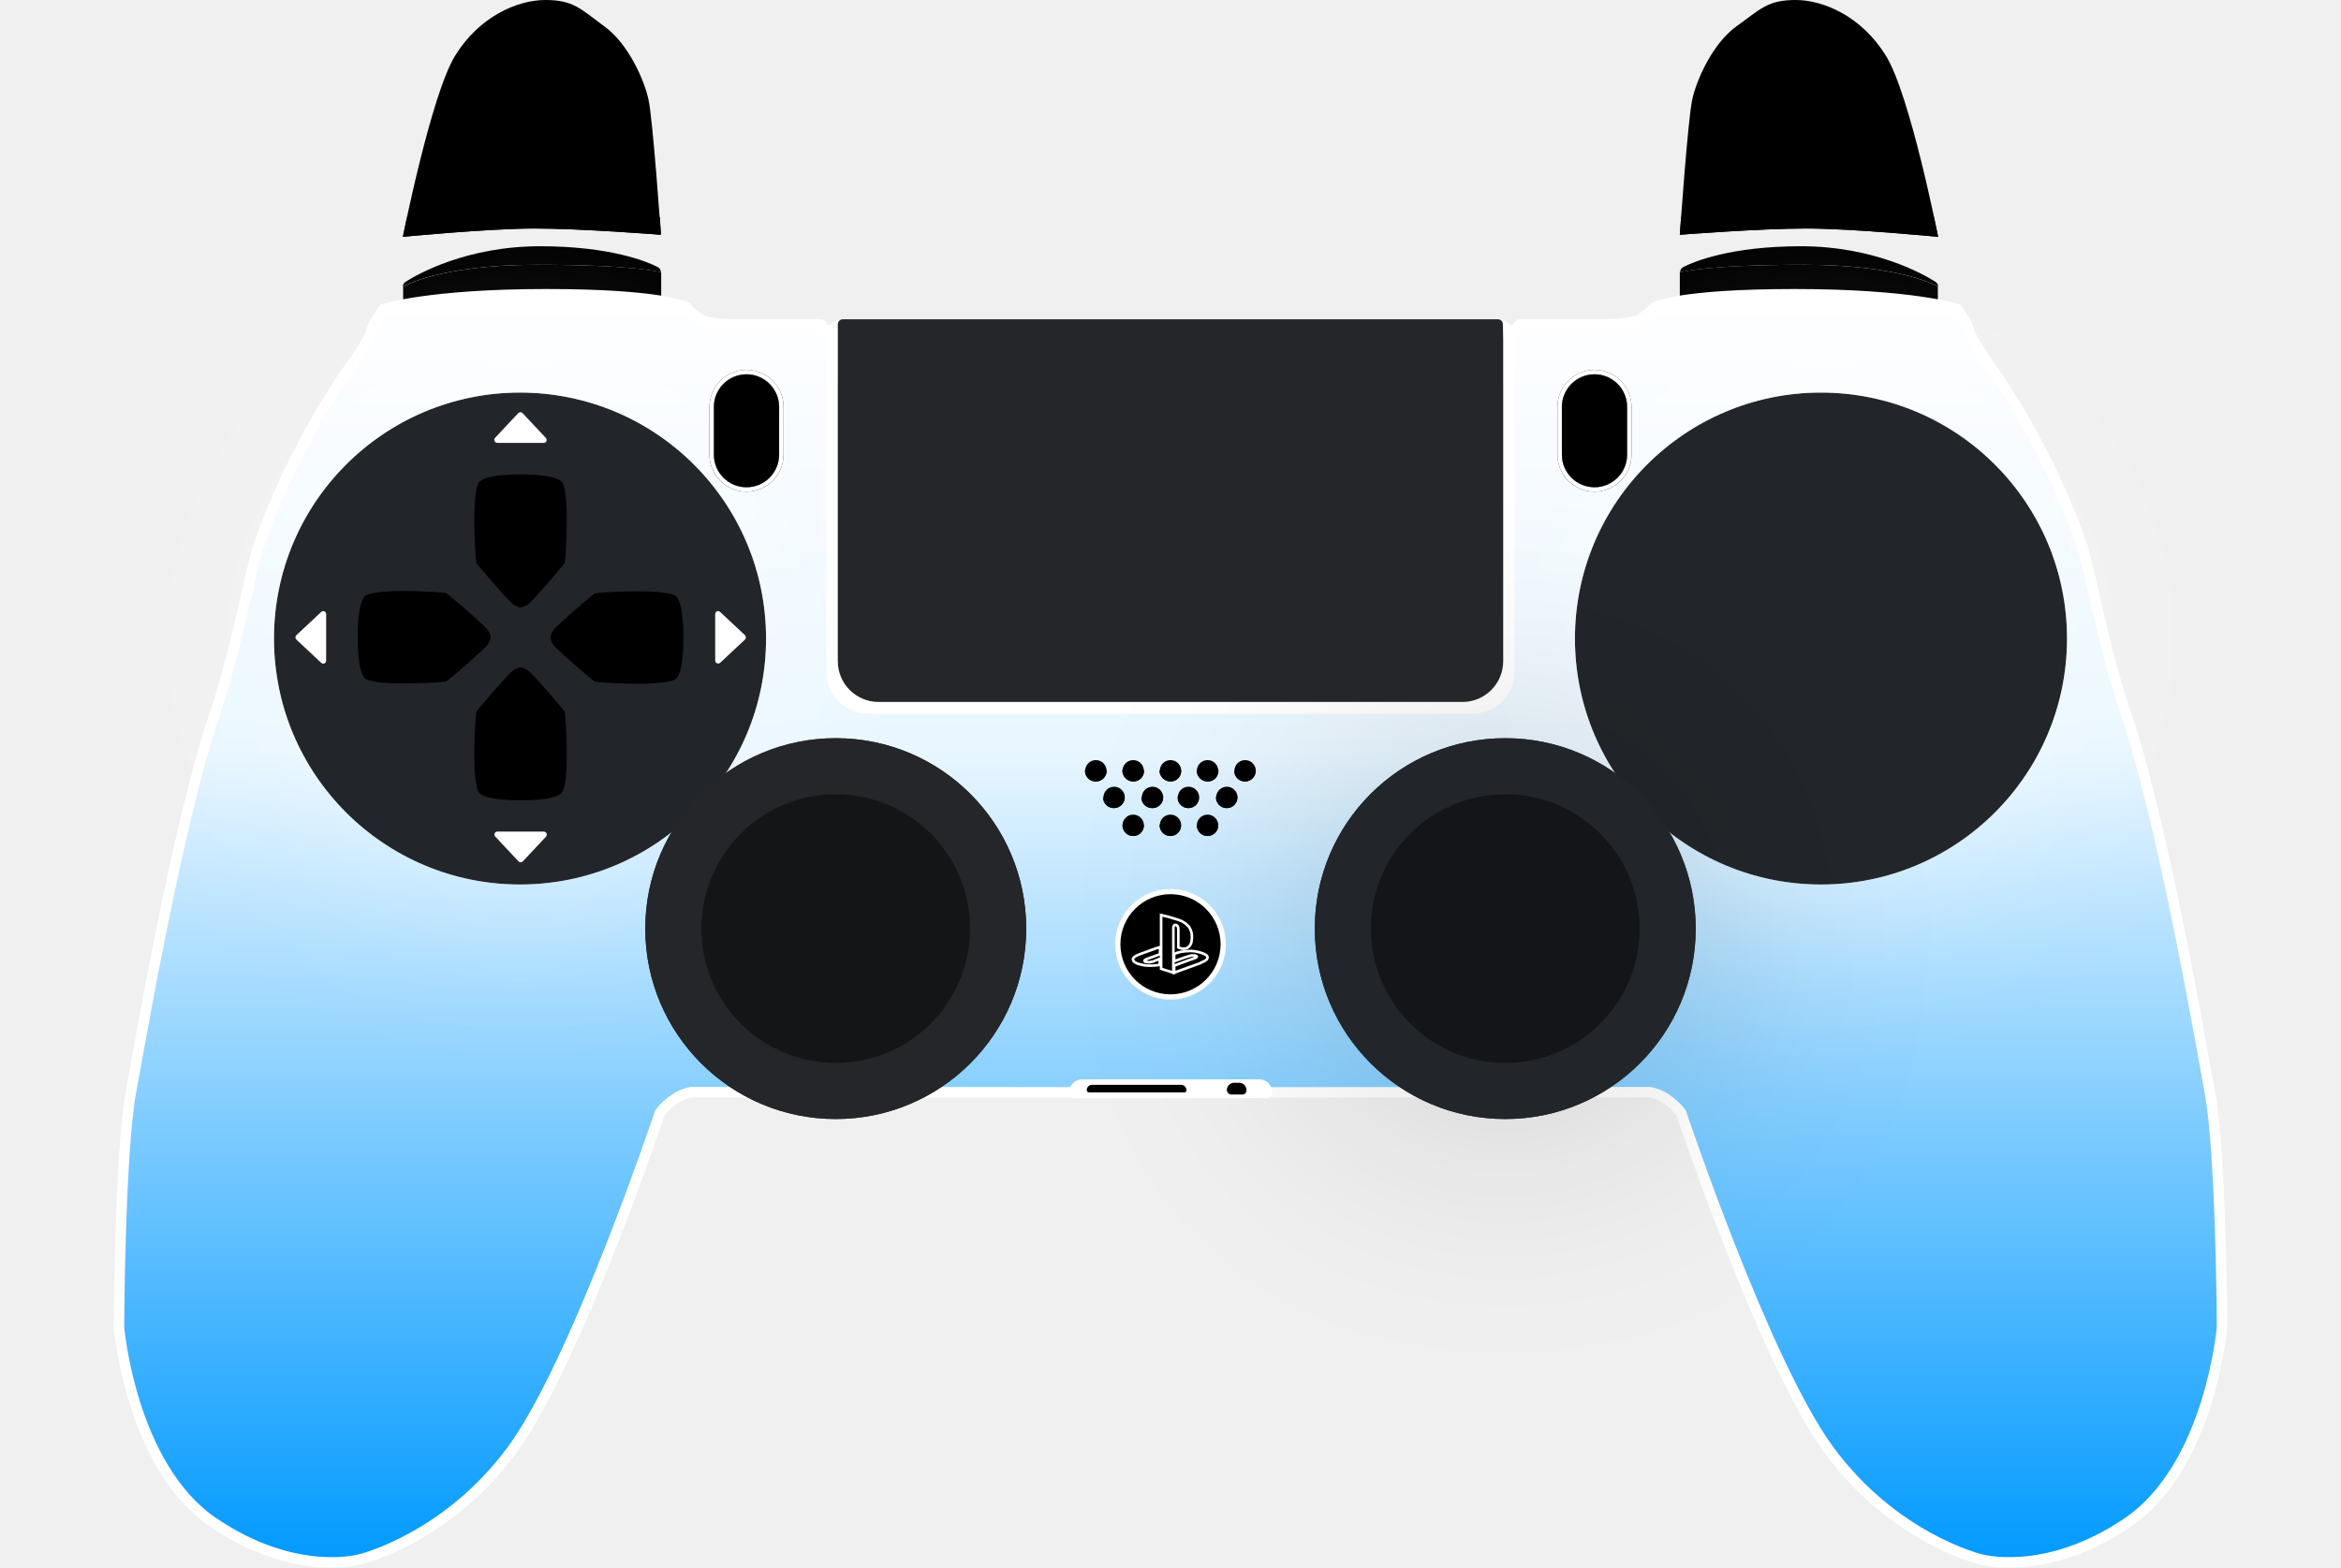
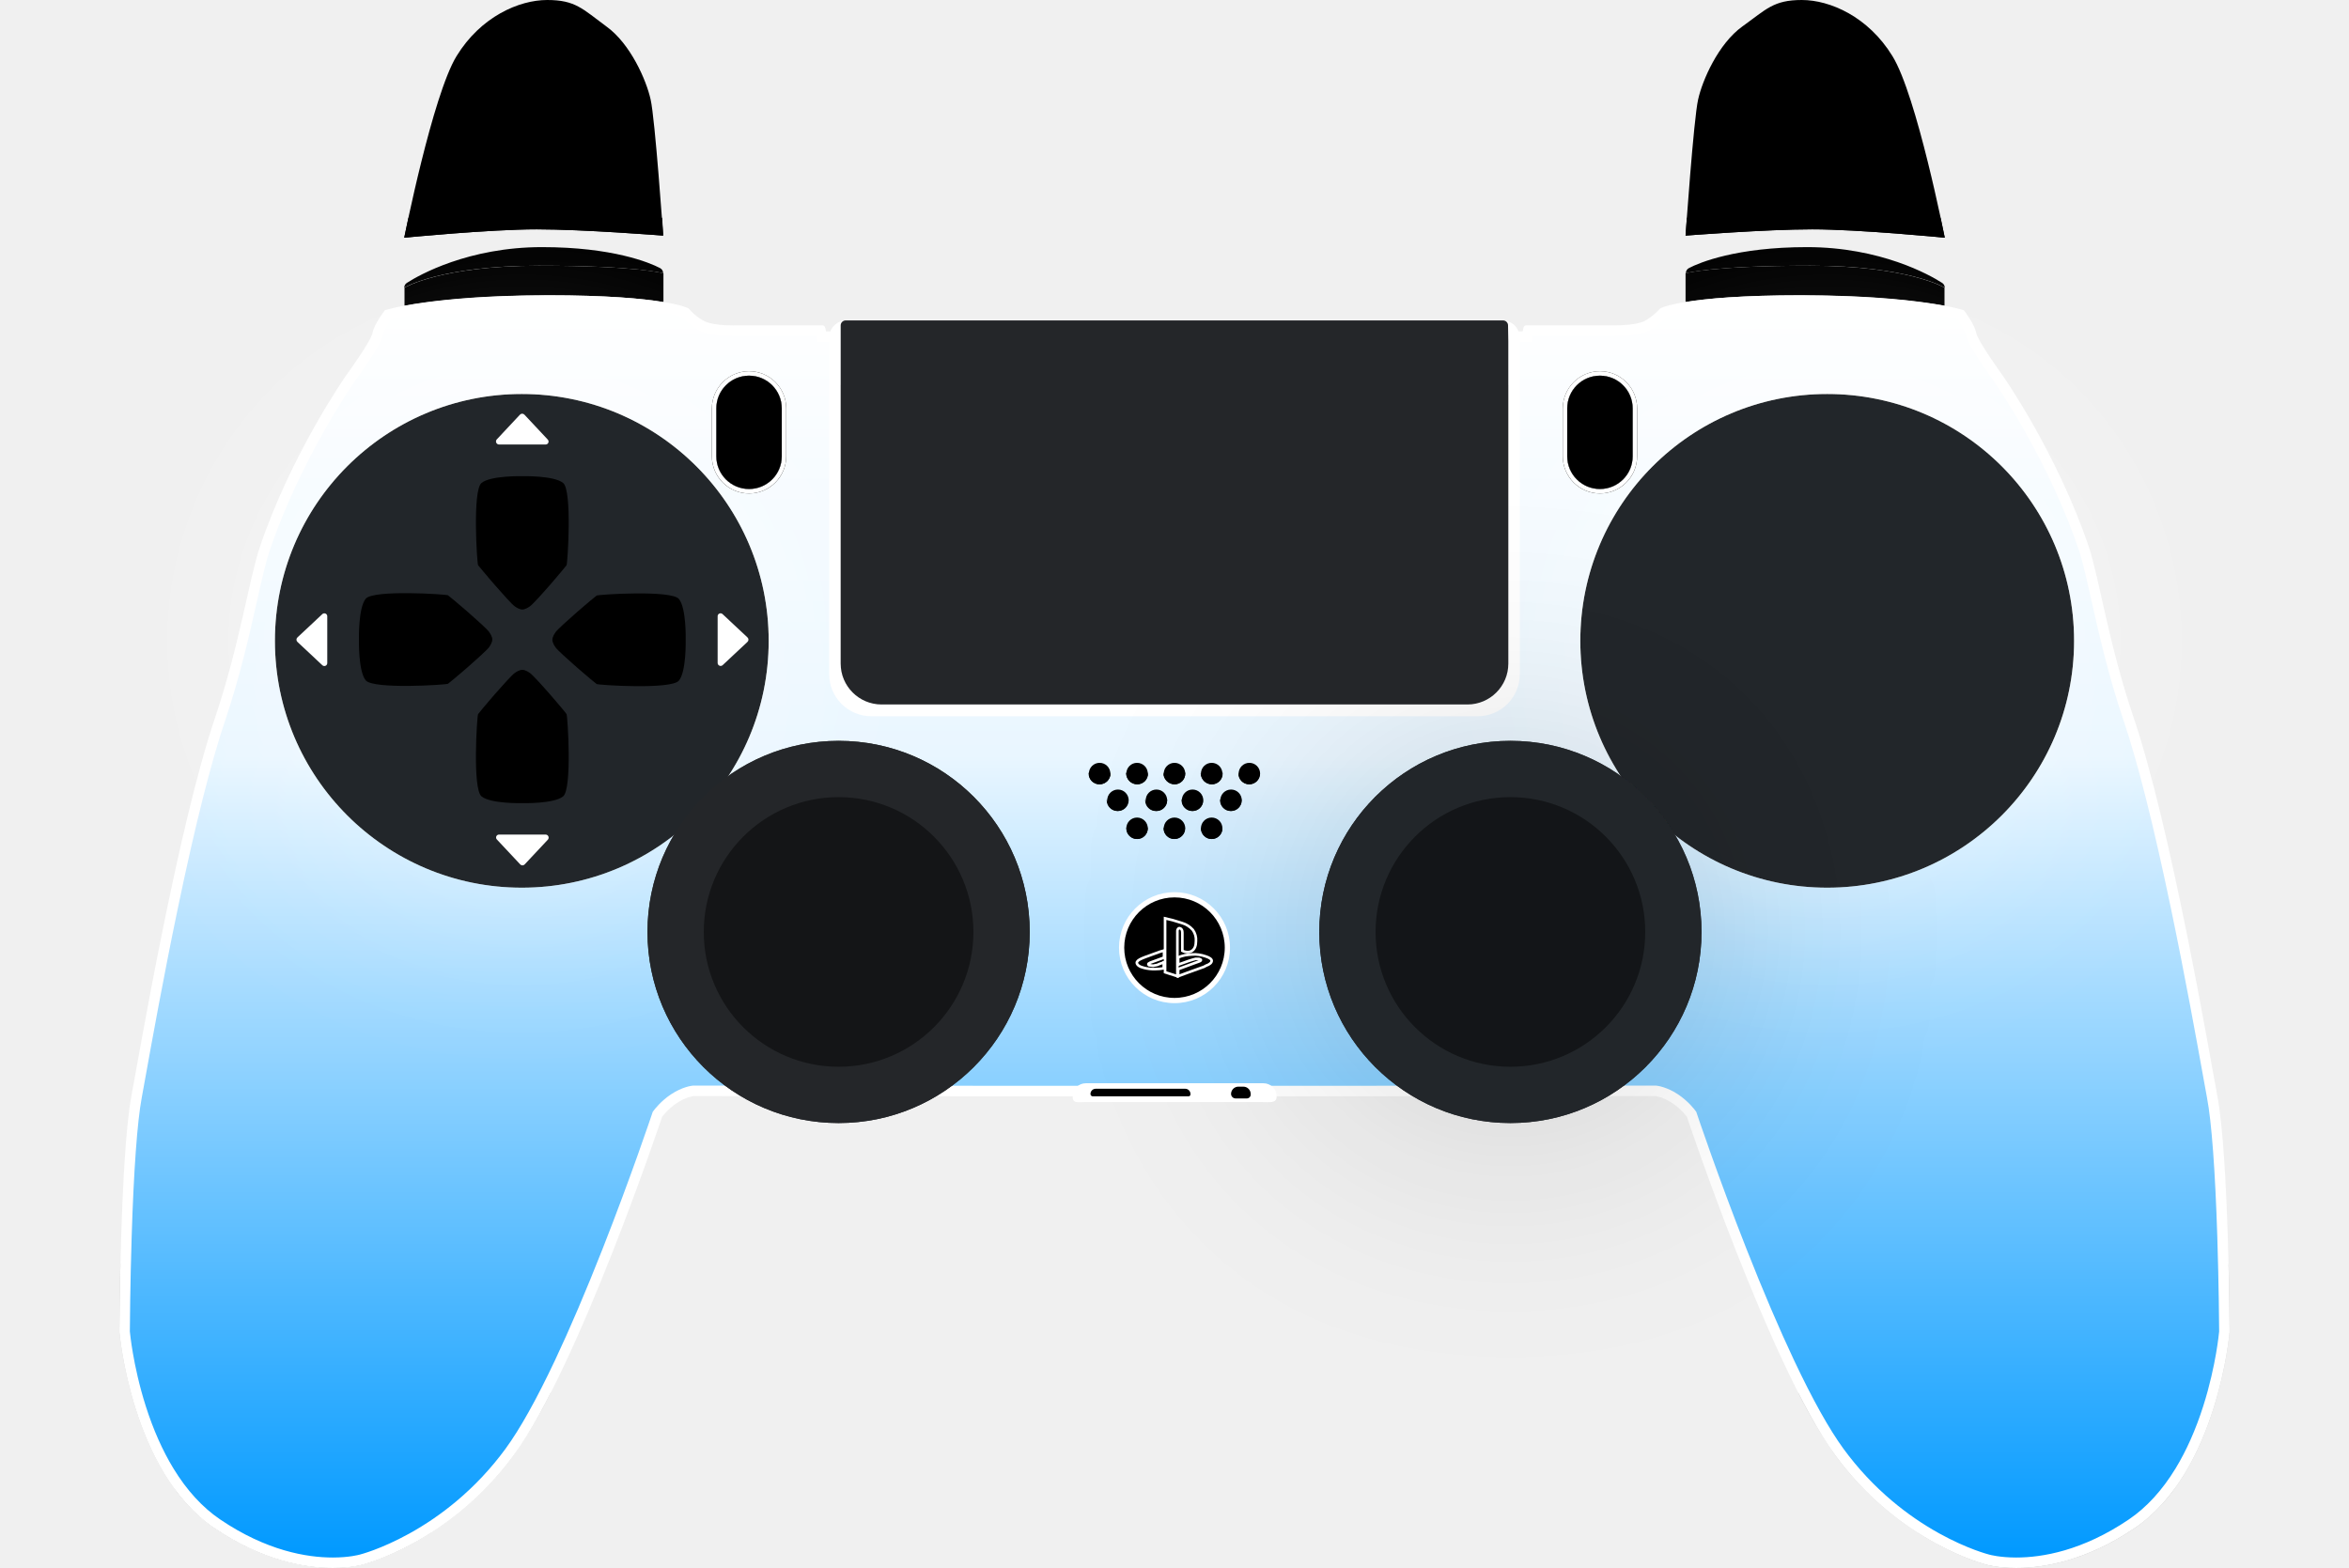
- <svg xmlns="http://www.w3.org/2000/svg" width="897.2" height="601.007" viewBox="0 0 897.2 601.007">
+ <svg xmlns="http://www.w3.org/2000/svg" width="897.2" height="598.967" viewBox="0 0 897.2 598.967">
  <defs>
    <linearGradient id="linear-gradient" x1="0.5" x2="0.5" y2="1" gradientUnits="objectBoundingBox">
      <stop offset="0" stop-color="#fff" />
      <stop offset="0.36" stop-color="#e9f6ff" />
      <stop offset="1" stop-color="#09f" />
    </linearGradient>
    <filter id="cir_l_1" x="498.6" y="45.5" width="398.6" height="398.6" filterUnits="userSpaceOnUse">
      <feOffset input="SourceAlpha" />
      <feGaussianBlur stdDeviation="35" result="blur" />
      <feFlood flood-color="#fff" flood-opacity="0.4" />
      <feComposite operator="in" in2="blur" />
      <feComposite in="SourceGraphic" />
    </filter>
    <filter id="cir_l_2" x="355.4" y="134.5" width="443" height="443" filterUnits="userSpaceOnUse">
      <feOffset input="SourceAlpha" />
      <feGaussianBlur stdDeviation="49.5" result="blur-2" />
      <feFlood flood-opacity="0.161" />
      <feComposite operator="in" in2="blur-2" />
      <feComposite in="SourceGraphic" />
    </filter>
    <filter id="circle113" x="0" y="45.5" width="398.6" height="398.6" filterUnits="userSpaceOnUse">
      <feOffset input="SourceAlpha" />
      <feGaussianBlur stdDeviation="35" result="blur-3" />
      <feFlood flood-color="#fff" flood-opacity="0.4" />
      <feComposite operator="in" in2="blur-3" />
      <feComposite in="SourceGraphic" />
    </filter>
  </defs>
  <g id="base" transform="translate(-51.4 -97.1)">
    <g id="bumpers">
      <g id="g328">
        <g id="g326">
          <path id="path322" d="M794.2,207a2.144,2.144,0,0,0-1.1-1.9c-4.5-2.9-23.4-13.6-51.5-13.6-26.9,0-41.1,5.9-45.1,8a2.2,2.2,0,0,0-1.2,2s9.8-2.9,47.5-2.9S794.2,207,794.2,207Z" />
          <path id="path324" d="M794.1,213.9h0V207s-13.7-8.4-51.4-8.4c-37.8,0-47.5,2.9-47.5,2.9v11h0c7.7-1.3,21.2-2.6,44.1-2.6C767.8,210,785.2,212.3,794.1,213.9Z" />
        </g>
      </g>
      <g id="g336">
        <g id="g334">
          <path id="path330" d="M205.8,207a2.144,2.144,0,0,1,1.1-1.9c4.5-2.9,23.4-13.6,51.5-13.6,26.9,0,41.1,5.9,45.1,8a2.2,2.2,0,0,1,1.2,2s-9.8-2.9-47.5-2.9S205.8,207,205.8,207Z" />
          <path id="path332" d="M205.9,213.9h0V207s13.7-8.4,51.4-8.4c37.8,0,47.5,2.9,47.5,2.9v11h0c-7.7-1.3-21.2-2.6-44.1-2.6C232.2,210,214.8,212.3,205.9,213.9Z" />
        </g>
      </g>
    </g>
    <g id="g125">
      <g id="g191">
        <g id="g138">
          <path id="path131" d="M202.2,641.6c-40.5-2.8-75.8-20.3-87.3-30.5-11.5-10.3-17.5-31.6-17.5-31.6-.4,15-.4,26.3-.4,26.3s4.5,53.4,36.2,74.9,56.7,14,56.7,14,33.1-8.2,57.8-41.9A192.079,192.079,0,0,0,261.8,629C261.7,629,242.6,644.3,202.2,641.6Z" opacity="0.1" />
          <path id="path134" d="M202.2,641.6c-40.5-2.8-75.8-20.3-87.3-30.5-11.5-10.3-17.5-31.6-17.5-31.6-.4,15-.4,26.3-.4,26.3s4.5,53.4,36.2,74.9,56.7,14,56.7,14,33.1-8.2,57.8-41.9A192.079,192.079,0,0,0,261.8,629C261.7,629,242.6,644.3,202.2,641.6Z" opacity="0.08" />
          <path id="path136" d="M187,689.6c-12.5,1.8-31.3-2-45.1-7.7-13.6-5.7-24-16.4-24-16.4a63.118,63.118,0,0,0,15.3,15.2c31.7,21.5,56.7,14,56.7,14s11.7-2.9,26.3-12.3A168.531,168.531,0,0,1,187,689.6Z" opacity="0.22" />
        </g>
        <g id="g147">
          <path id="path140" d="M797.8,641.6c40.5-2.8,75.8-20.3,87.3-30.5s17.5-31.5,17.5-31.5c.4,15,.4,26.3.4,26.3s-4.5,53.4-36.2,74.9-56.7,14-56.7,14-33.1-8.2-57.8-41.9a192.079,192.079,0,0,1-14.1-23.8C738.3,629,757.4,644.3,797.8,641.6Z" opacity="0.1" />
          <path id="path143" d="M797.8,641.6c40.5-2.8,75.8-20.3,87.3-30.5s17.5-31.5,17.5-31.5c.4,15,.4,26.3.4,26.3s-4.5,53.4-36.2,74.9-56.7,14-56.7,14-33.1-8.2-57.8-41.9a192.079,192.079,0,0,1-14.1-23.8C738.3,629,757.4,644.3,797.8,641.6Z" opacity="0.08" />
          <path id="path145" d="M813,689.6c12.5,1.8,31.3-2,45.1-7.7,13.6-5.7,24-16.4,24-16.4a63.118,63.118,0,0,1-15.3,15.2c-31.7,21.5-56.7,14-56.7,14s-11.7-2.9-26.3-12.3A168.533,168.533,0,0,0,813,689.6Z" opacity="0.22" />
        </g>
        <g id="g155">
          <g id="g153">
            <path id="path149" d="M337.5,240.6A12.5,12.5,0,0,1,350,253.1v18.3a12.5,12.5,0,0,1-25,0V253.1a12.5,12.5,0,0,1,12.5-12.5m0-1.7a14.255,14.255,0,0,0-14.2,14.2v18.3a14.2,14.2,0,0,0,28.4,0V253.1a14.19,14.19,0,0,0-14.2-14.2Z" />
            <path id="path151" d="M337.5,240.6A12.5,12.5,0,0,0,325,253.1v18.3a12.5,12.5,0,0,0,25,0V253.1A12.5,12.5,0,0,0,337.5,240.6Z" />
          </g>
        </g>
        <g id="g163">
          <g id="g161">
            <path id="path157" d="M662.5,240.6A12.5,12.5,0,0,1,675,253.1v18.3a12.5,12.5,0,0,1-12.5,12.5h0A12.5,12.5,0,0,1,650,271.4V253.1a12.5,12.5,0,0,1,12.5-12.5h0m0-1.7a14.255,14.255,0,0,0-14.2,14.2v18.3a14.2,14.2,0,0,0,28.4,0V253.1a14.19,14.19,0,0,0-14.2-14.2Z" />
            <path id="path159" d="M662.5,240.6A12.5,12.5,0,0,0,650,253.1v18.3a12.5,12.5,0,0,0,25,0V253.1A12.5,12.5,0,0,0,662.5,240.6Z" />
          </g>
        </g>
        <g id="g189">
          <g id="g169">
            <path id="path165" d="M238.2,344.3c1.4-2,1.2-2.9,1.2-2.9s.2-.9-1.2-2.9-15-13.6-15.7-14-28.5-2.2-31.4,1.3-2.6,15.6-2.6,15.6-.3,12.1,2.6,15.6,30.7,1.7,31.4,1.3S236.8,346.3,238.2,344.3Z" />
            <path id="path167" d="M238.2,344.3c1.4-2,1.2-2.9,1.2-2.9s.2-.9-1.2-2.9c-.9-1.3-6.9-6.6-11.2-10.3a27.841,27.841,0,0,0-3.4,13.2,26.733,26.733,0,0,0,3.4,13.2C231.3,350.9,237.3,345.6,238.2,344.3Z" opacity="0.25" />
          </g>
          <g id="g175">
            <path id="path171" d="M248,328.7c2,1.4,2.9,1.2,2.9,1.2s.9.2,2.9-1.2,13.6-15,14-15.7,2.2-28.5-1.3-31.4-15.6-2.6-15.6-2.6-12.1-.3-15.6,2.6-1.7,30.7-1.3,31.4C234.5,313.7,246,327.3,248,328.7Z" />
            <path id="path173" d="M248,328.7c2,1.4,2.9,1.2,2.9,1.2s.9.2,2.9-1.2c1.3-.9,6.6-6.9,10.3-11.2a27.841,27.841,0,0,0-13.2-3.4,26.733,26.733,0,0,0-13.2,3.4C241.5,321.8,246.7,327.8,248,328.7Z" opacity="0.25" />
          </g>
          <g id="g181">
            <path id="path177" d="M310.7,325.9c-2.9-3.5-30.7-1.7-31.4-1.3s-14.3,12-15.7,14-1.2,2.9-1.2,2.9-.2.9,1.2,2.9,15,13.6,15.7,14,28.5,2.2,31.4-1.3,2.6-15.6,2.6-15.6S313.6,329.4,310.7,325.9Z" />
            <path id="path179" d="M274.9,328.3c-4.3,3.7-10.3,9-11.2,10.3-1.4,2-1.2,2.9-1.2,2.9s-.2.9,1.2,2.9c.9,1.3,6.9,6.6,11.2,10.3a27.324,27.324,0,0,0,0-26.4Z" opacity="0.25" />
          </g>
          <g id="g187">
            <path id="path183" d="M253.8,354.2c-2-1.4-2.9-1.2-2.9-1.2s-.9-.2-2.9,1.2-13.6,15-14,15.7-2.2,28.5,1.3,31.4,15.6,2.6,15.6,2.6,12.1.3,15.6-2.6,1.7-30.7,1.3-31.4C267.4,369.1,255.8,355.6,253.8,354.2Z" />
            <path id="path185" d="M253.8,354.2c-2-1.4-2.9-1.2-2.9-1.2s-.9-.2-2.9,1.2c-1.3.9-6.6,6.9-10.3,11.2a27.841,27.841,0,0,0,13.2,3.4,26.733,26.733,0,0,0,13.2-3.4C260.4,361.1,255.1,355.1,253.8,354.2Z" opacity="0.25" />
          </g>
        </g>
      </g>
-       <path id="bg" d="M898.3,515.7c-2.9-15.5-17.7-102.5-32-144.6-9.4-27.7-13.1-53-17-64.9-12-35.7-33-65.7-33-65.7s-9.5-13.1-10.1-16.3c-.6-3.3-4.7-8.6-4.7-8.6s-17.4-5.7-62.3-5.7-53.7,5-53.7,5a22.515,22.515,0,0,1-5.9,4.8c-3.5,1.8-11.7,1.7-11.7,1.7H634.5a1.008,1.008,0,0,0-.9.3,5.3,5.3,0,0,0-.6,2H366.9a7.134,7.134,0,0,0-.6-2,1.061,1.061,0,0,0-.9-.3H332s-8.2.2-11.7-1.7a20.514,20.514,0,0,1-5.9-4.8s-8.8-5-53.7-5c-44.8,0-62.3,5.7-62.3,5.7s-4.1,5.3-4.7,8.6-10.1,16.3-10.1,16.3-21,30-33,65.7c-4,11.9-7.7,37.2-17,64.9-14.3,42.1-29.1,129.1-32,144.6-4.3,23.2-4.6,90.2-4.6,90.2s4.5,53.4,36.2,74.9,56.7,14,56.7,14,33.1-8.2,57.8-41.9,56.6-129.2,56.6-129.2a24.5,24.5,0,0,1,5.7-5.3,15.791,15.791,0,0,1,6.3-2.6l183.7.1,183.7-.1a15.791,15.791,0,0,1,6.3,2.6,24.5,24.5,0,0,1,5.7,5.3s31.9,95.4,56.6,129.2,57.8,41.9,57.8,41.9,25,7.5,56.7-14S903,605.9,903,605.9,902.7,538.9,898.3,515.7Z" stroke="#fff" stroke-width="4" fill="url(#linear-gradient)" />
+       <g id="bg" fill="url(#linear-gradient)">
+         <path d="M 821.496 694.067 C 814.755 694.067 810.711 692.895 810.671 692.883 L 810.62 692.868 L 810.575 692.857 C 810.496 692.838 802.323 690.785 791.296 684.701 C 784.831 681.134 778.662 676.897 772.961 672.11 C 765.842 666.133 759.434 659.272 753.915 651.72 C 748.356 644.113 741.939 632.633 734.845 617.6 C 729.144 605.521 723.005 591.152 716.598 574.892 C 705.681 547.186 697.676 523.304 697.597 523.066 L 697.498 522.769 L 697.313 522.517 C 697.214 522.383 694.856 519.198 691.098 516.729 C 687.239 514.192 684.047 513.826 683.913 513.811 L 683.806 513.8 L 683.699 513.8 L 499.999 513.9 L 316.301 513.8 L 316.194 513.8 L 316.087 513.811 C 315.953 513.826 312.762 514.192 308.902 516.729 C 305.144 519.198 302.786 522.383 302.687 522.517 L 302.502 522.77 L 302.403 523.066 C 302.323 523.305 294.313 547.228 283.395 574.947 C 276.989 591.211 270.851 605.578 265.151 617.65 C 258.059 632.673 251.645 644.135 246.087 651.718 C 240.567 659.248 234.159 666.095 227.039 672.068 C 221.337 676.852 215.167 681.09 208.702 684.665 C 197.673 690.762 189.499 692.839 189.418 692.859 L 189.368 692.872 L 189.325 692.884 C 189.289 692.895 185.247 694.067 178.504 694.067 C 168.385 694.067 152.507 691.478 134.323 679.145 C 127.342 674.41 121.145 667.642 115.904 659.029 C 111.672 652.073 108.052 643.91 105.145 634.765 C 102.547 626.593 101.013 619.138 100.184 614.324 C 99.363 609.557 99.051 606.365 99 605.816 C 99.008 604.44 99.105 588.203 99.687 569.553 C 100.485 543.947 101.827 525.451 103.566 516.065 C 103.896 514.303 104.382 511.606 104.996 508.191 C 107.401 494.833 111.876 469.968 117.326 443.826 C 123.986 411.88 130.098 387.628 135.494 371.743 L 135.495 371.74 L 135.496 371.737 C 141.142 354.919 144.706 339.117 147.569 326.42 C 149.379 318.391 150.943 311.457 152.496 306.837 C 155.206 298.775 158.611 290.334 162.617 281.75 C 165.826 274.873 169.426 267.889 173.315 260.993 C 179.814 249.471 184.979 242.02 185.229 241.66 C 185.435 241.378 187.742 238.205 190.087 234.7 C 194.686 227.824 195.475 225.619 195.668 224.558 C 196.01 222.673 198.118 219.338 199.598 217.332 C 201.082 216.917 205.461 215.803 213.235 214.701 C 218.971 213.888 225.406 213.24 232.361 212.775 C 241.054 212.195 250.589 211.9 260.7 211.9 C 270.592 211.9 279.507 212.146 287.196 212.632 C 293.383 213.022 298.8 213.568 303.296 214.254 C 309.589 215.214 312.338 216.191 313.162 216.531 C 313.979 217.462 316.269 219.871 319.367 221.469 C 320.859 222.273 323.002 222.816 325.92 223.13 C 328.151 223.37 330.263 223.406 331.324 223.406 C 331.696 223.406 331.943 223.402 332.022 223.4 L 364.797 223.4 C 364.846 223.61 364.893 223.839 364.931 224.049 L 365.224 225.699 L 366.9 225.7 L 500 225.7 L 633 225.7 L 634.766 225.7 L 634.984 223.948 C 635.006 223.776 635.04 223.581 635.078 223.4 L 667.885 223.4 C 667.912 223.4 667.997 223.401 668.133 223.401 C 668.929 223.401 671.034 223.376 673.388 223.149 C 676.558 222.842 678.956 222.28 680.515 221.479 L 680.535 221.468 L 680.554 221.458 C 683.637 219.784 685.919 217.432 686.726 216.536 C 687.533 216.201 690.278 215.219 696.604 214.254 C 701.1 213.568 706.517 213.022 712.704 212.632 C 720.393 212.146 729.308 211.9 739.2 211.9 C 749.333 211.9 758.88 212.194 767.578 212.775 C 774.537 213.24 780.97 213.888 786.699 214.701 C 794.459 215.802 798.82 216.915 800.3 217.331 C 801.781 219.339 803.891 222.679 804.232 224.558 L 804.233 224.563 L 804.234 224.569 C 804.357 225.225 804.685 226.97 809.811 234.659 C 812.167 238.194 814.486 241.404 814.669 241.658 C 814.903 241.994 820.075 249.451 826.585 260.993 C 830.474 267.889 834.074 274.873 837.283 281.75 C 841.289 290.334 844.694 298.773 847.404 306.835 C 848.867 311.305 850.354 317.932 852.077 325.606 C 854.972 338.505 858.575 354.558 864.406 371.743 C 869.802 387.628 875.914 411.88 882.574 443.826 C 888.024 469.968 892.499 494.833 894.904 508.191 C 895.518 511.606 896.004 514.303 896.334 516.068 C 898.115 525.458 899.487 543.955 900.301 569.564 C 900.894 588.214 900.992 604.443 901 605.816 C 900.949 606.365 900.637 609.556 899.816 614.324 C 898.987 619.138 897.453 626.593 894.855 634.765 C 891.948 643.91 888.328 652.073 884.096 659.029 C 878.855 667.642 872.658 674.41 865.677 679.145 C 847.493 691.478 831.615 694.067 821.496 694.067 Z" stroke="none" />
+         <path d="M 821.497 692.067 C 831.335 692.067 846.791 689.538 864.555 677.49 C 871.285 672.925 877.277 666.377 882.363 658.029 C 886.51 651.222 890.063 643.218 892.923 634.241 C 895.491 626.181 897.009 618.821 897.831 614.067 C 898.612 609.545 898.93 606.455 898.999 605.728 C 898.988 603.822 898.883 587.888 898.302 569.627 C 897.491 544.121 896.131 525.731 894.37 516.445 L 894.369 516.44 L 894.368 516.436 C 894.037 514.664 893.551 511.964 892.935 508.545 C 890.533 495.196 886.06 470.349 880.616 444.234 C 873.973 412.368 867.882 388.195 862.512 372.385 C 856.646 355.1 853.031 338.989 850.125 326.044 C 848.414 318.419 846.936 311.834 845.502 307.456 C 842.82 299.479 839.45 291.126 835.485 282.627 C 832.301 275.801 828.73 268.869 824.869 262.022 C 818.456 250.646 813.348 243.262 813.038 242.815 C 812.765 242.439 810.509 239.312 808.147 235.769 C 803.43 228.693 802.528 226.323 802.269 224.937 L 802.266 224.926 L 802.265 224.916 C 802.049 223.73 800.574 221.166 799.095 219.076 C 797.221 218.585 793.047 217.614 786.214 216.652 C 780.54 215.853 774.171 215.216 767.282 214.76 C 758.673 214.189 749.225 213.9 739.2 213.9 C 729.609 213.9 720.94 214.132 713.434 214.59 C 707.367 214.96 702.033 215.478 697.581 216.13 C 691.791 216.977 688.957 217.844 687.885 218.232 C 686.792 219.397 684.521 221.58 681.508 223.215 L 681.469 223.237 L 681.429 223.257 C 679.62 224.188 677.052 224.804 673.581 225.139 C 671.139 225.376 668.958 225.401 668.133 225.401 C 668.01 225.401 667.925 225.4 667.882 225.4 L 636.826 225.4 L 636.551 227.7 L 633 227.7 L 500 227.7 L 366.9 227.7 L 363.545 227.704 L 363.138 225.4 L 332.04 225.4 C 331.933 225.402 331.684 225.406 331.324 225.406 C 330.223 225.406 328.03 225.369 325.706 225.119 C 322.535 224.777 320.155 224.162 318.432 223.237 C 315.389 221.663 313.099 219.432 311.991 218.223 C 310.902 217.831 308.067 216.971 302.319 216.13 C 297.867 215.478 292.533 214.96 286.466 214.59 C 278.96 214.132 270.291 213.9 260.7 213.9 C 250.695 213.9 241.26 214.189 232.654 214.76 C 225.769 215.217 219.398 215.854 213.716 216.653 C 206.874 217.616 202.685 218.587 200.804 219.078 C 199.324 221.169 197.851 223.731 197.635 224.916 C 197.377 226.34 196.475 228.748 191.75 235.812 C 189.392 239.336 187.139 242.436 186.856 242.824 C 186.486 243.356 181.403 250.719 175.031 262.022 C 171.17 268.869 167.599 275.801 164.415 282.627 C 160.447 291.132 157.075 299.492 154.392 307.474 C 152.871 311.997 151.318 318.885 149.52 326.86 C 146.647 339.602 143.071 355.458 137.392 372.373 L 137.39 372.38 L 137.387 372.386 C 132.018 388.195 125.927 412.368 119.284 444.234 C 113.84 470.349 109.367 495.196 106.965 508.545 C 106.349 511.964 105.863 514.664 105.532 516.436 L 105.532 516.436 C 103.811 525.725 102.481 544.111 101.686 569.606 C 101.117 587.872 101.012 603.822 101.001 605.729 C 101.071 606.459 101.388 609.548 102.169 614.067 C 102.991 618.821 104.509 626.181 107.077 634.241 C 109.937 643.218 113.49 651.222 117.637 658.029 C 122.723 666.377 128.715 672.925 135.445 677.49 C 153.209 689.538 168.665 692.067 178.504 692.067 C 184.742 692.067 188.537 691.029 188.757 690.967 L 188.827 690.945 L 188.938 690.917 C 189.016 690.898 196.828 688.925 207.607 682.984 C 213.978 679.473 220.059 675.305 225.68 670.597 C 232.707 664.713 239.03 657.963 244.474 650.535 C 249.955 643.057 256.302 631.708 263.339 616.805 C 269.019 604.775 275.138 590.452 281.527 574.232 C 292.427 546.559 300.427 522.671 300.506 522.433 L 300.704 521.839 L 301.074 521.335 C 301.343 520.968 303.816 517.677 307.803 515.057 C 311.991 512.305 315.489 511.864 315.874 511.823 L 316.087 511.8 L 316.302 511.8 L 499.998 511.9 L 683.698 511.8 L 683.913 511.8 L 684.126 511.823 C 684.511 511.864 688.009 512.305 692.197 515.057 C 696.184 517.677 698.657 520.968 698.926 521.335 L 699.295 521.839 L 699.494 522.431 C 699.573 522.669 707.573 546.533 718.473 574.194 C 724.862 590.407 730.981 604.729 736.661 616.763 C 743.699 631.673 750.047 643.038 755.53 650.54 C 760.934 657.936 767.206 664.656 774.172 670.515 C 779.756 675.213 785.799 679.372 792.132 682.878 C 802.854 688.813 810.828 690.858 811.052 690.915 L 811.129 690.931 L 811.241 690.966 C 811.442 691.023 815.242 692.067 821.496 692.067 L 821.497 692.067 L 821.497 692.067 M 821.496 696.067 C 814.322 696.067 810.1 694.8 810.1 694.8 C 810.1 694.8 777 686.7 752.3 652.9 C 727.6 619.1 695.7 523.7 695.7 523.7 C 695.7 523.7 693.5 520.7 690 518.4 C 686.5 516.1 683.7 515.8 683.7 515.8 L 500 515.9 L 316.3 515.8 C 316.3 515.8 313.5 516.1 310 518.4 C 306.5 520.7 304.3 523.7 304.3 523.7 C 304.3 523.7 272.4 619.2 247.7 652.9 C 223 686.6 189.9 694.8 189.9 694.8 C 189.9 694.8 185.679 696.067 178.504 696.067 C 168.22 696.067 151.871 693.463 133.2 680.8 C 101.5 659.3 97 605.9 97 605.9 C 97 605.9 97.3 538.9 101.6 515.7 C 104.5 500.2 119.3 413.2 133.6 371.1 C 142.9 343.4 146.6 318.1 150.6 306.2 C 162.6 270.5 183.6 240.5 183.6 240.5 C 183.6 240.5 193.1 227.5 193.7 224.2 C 194.3 220.9 198.4 215.6 198.4 215.6 C 198.4 215.6 215.9 209.9 260.7 209.9 C 305.6 209.9 314.4 214.9 314.4 214.9 C 314.4 214.9 316.8 217.9 320.3 219.7 C 323.191 221.27 329.29 221.406 331.324 221.406 C 331.752 221.406 332 221.4 332 221.4 L 365.4 221.4 C 365.4 221.4 365.456 221.389 365.544 221.389 C 365.722 221.389 366.033 221.433 366.3 221.7 C 366.6 222 366.9 223.7 366.9 223.7 L 500 223.7 L 633 223.7 C 633 223.7 633.2 222.1 633.6 221.7 C 633.8 221.433 634.133 221.389 634.333 221.389 C 634.433 221.389 634.5 221.4 634.5 221.4 L 667.9 221.4 C 667.9 221.4 667.982 221.401 668.133 221.401 C 669.493 221.401 676.45 221.32 679.6 219.7 C 683.1 217.8 685.5 214.9 685.5 214.9 C 685.5 214.9 694.3 209.9 739.2 209.9 C 784.1 209.9 801.5 215.6 801.5 215.6 C 801.5 215.6 805.6 220.9 806.2 224.2 C 806.8 227.4 816.3 240.5 816.3 240.5 C 816.3 240.5 837.3 270.5 849.3 306.2 C 853.2 318.1 856.9 343.4 866.3 371.1 C 880.6 413.2 895.4 500.2 898.3 515.7 C 902.7 538.9 903 605.9 903 605.9 C 903 605.9 898.5 659.3 866.8 680.8 C 848.127 693.465 831.779 696.067 821.496 696.067 Z" stroke="none" fill="#fff" />
+       </g>
      <path id="touch_outilne" data-name="touch  outilne" d="M631.8,225.1a6.568,6.568,0,0,0-6.5-5.6H374.7a6.481,6.481,0,0,0-6.5,5.6,14.768,14.768,0,0,0-.1,2.1V354.6a16.09,16.09,0,0,0,16.1,16.1H615.8a16.089,16.089,0,0,0,16.1-16.1V227.2A7.41,7.41,0,0,0,631.8,225.1Z" fill="#fff" />
      <g id="cir_l" data-name="cir l">
        <circle id="cir_l_2-2" data-name="cir l 2" cx="73" cy="73" r="73" transform="translate(555.3 380.1)" fill="#242629" />
        <g transform="matrix(1, 0, 0, 1, 51.4, 97.1)" filter="url(#cir_l_1)">
          <circle id="cir_l_1-2" data-name="cir l 1" cx="94.3" cy="94.3" r="94.3" transform="translate(603.6 150.5)" fill="#242629" />
        </g>
        <g transform="matrix(1, 0, 0, 1, 51.4, 97.1)" filter="url(#cir_l_2)">
          <circle id="cir_l_2-3" data-name="cir l 2" cx="73" cy="73" r="73" transform="translate(503.9 283)" fill="#242629" />
        </g>
      </g>
      <g id="cir_r" data-name="cir r">
        <circle id="circle99" cx="73" cy="73" r="73" transform="translate(298.7 380.1)" fill="#242629" />
        <g transform="matrix(1, 0, 0, 1, 51.4, 97.1)" filter="url(#circle113)">
          <circle id="circle113-2" data-name="circle113" cx="94.3" cy="94.3" r="94.3" transform="translate(105 150.5)" fill="#242629" />
        </g>
        <circle id="circle99-2" data-name="circle99" cx="73" cy="73" r="73" transform="translate(298.7 380.1)" fill="#242629" />
      </g>
      <path id="circle101" d="M51.5,0A51.5,51.5,0,1,1,0,51.5,51.5,51.5,0,0,1,51.5,0Z" transform="translate(320.2 401.6)" fill="rgba(0,0,0,0.44)" />
      <path id="path103" d="M704.8,457.1a76.5,76.5,0,0,0-153,0,13.405,13.405,0,0,0,.1,2c0,.7-.1,1.3-.1,2a76.5,76.5,0,0,0,153,0,13.405,13.405,0,0,0-.1-2A14.087,14.087,0,0,0,704.8,457.1Z" fill="#13161f" opacity="0" />
      <path id="stik_l" data-name="stik l" d="M51.5,0A51.5,51.5,0,1,1,0,51.5,51.5,51.5,0,0,1,51.5,0Z" transform="translate(576.8 401.6)" fill="rgba(0,0,0,0.44)" />
      <g id="dpad_details" data-name="dpad details">
        <path id="path115" d="M327.4,351.2l9.5-8.9a1.151,1.151,0,0,0,0-1.7l-9.5-8.9a1.115,1.115,0,0,0-1.9.8v17.8A1.147,1.147,0,0,0,327.4,351.2Z" fill="#fff" />
        <path id="path117" d="M242,266.9h17.8a1.115,1.115,0,0,0,.8-1.9l-8.9-9.5a1.151,1.151,0,0,0-1.7,0l-8.9,9.5A1.171,1.171,0,0,0,242,266.9Z" fill="#fff" />
        <path id="path119" d="M174.5,331.7l-9.5,8.9a1.151,1.151,0,0,0,0,1.7l9.5,8.9a1.115,1.115,0,0,0,1.9-.8V332.6A1.125,1.125,0,0,0,174.5,331.7Z" fill="#fff" />
        <path id="path121" d="M259.8,415.9H242a1.115,1.115,0,0,0-.8,1.9l8.9,9.5a1.151,1.151,0,0,0,1.7,0l8.9-9.5A1.171,1.171,0,0,0,259.8,415.9Z" fill="#fff" />
      </g>
    </g>
    <g id="g191-2" data-name="g191">
      <g id="g155-2" data-name="g155">
        <g id="g153-2" data-name="g153">
          <g id="path149-2" data-name="path149">
            <path d="M337.5,240.6A12.5,12.5,0,0,1,350,253.1v18.3a12.5,12.5,0,0,1-25,0V253.1a12.5,12.5,0,0,1,12.5-12.5m0-1.7a14.255,14.255,0,0,0-14.2,14.2v18.3a14.2,14.2,0,0,0,28.4,0V253.1a14.19,14.19,0,0,0-14.2-14.2Z" stroke="none" />
            <path d="M 337.5 238.9 C 345.3 238.9 351.7 245.2 351.7 253.1 L 351.7 271.4 C 351.7 279.2 345.3 285.6 337.5 285.6 C 329.7 285.6 323.3 279.2 323.3 271.4 L 323.3 253.1 C 323.3 245.3 329.7 238.9 337.5 238.9 Z M 337.5 283.9 C 344.4 283.9 350 278.3 350 271.4 L 350 253.1 C 350 246.2 344.4 240.6 337.5 240.6 C 330.6 240.6 325 246.2 325 253.1 L 325 271.4 C 325 278.3 330.6 283.9 337.5 283.9 Z" stroke="none" fill="#fff" />
          </g>
          <path id="path151-2" data-name="path151" d="M337.5,240.6A12.5,12.5,0,0,0,325,253.1v18.3a12.5,12.5,0,0,0,25,0V253.1A12.5,12.5,0,0,0,337.5,240.6Z" />
        </g>
      </g>
      <g id="g163-2" data-name="g163">
        <g id="g161-2" data-name="g161">
          <g id="path157-2" data-name="path157">
            <path d="M662.5,240.6A12.5,12.5,0,0,1,675,253.1v18.3a12.5,12.5,0,0,1-12.5,12.5h0A12.5,12.5,0,0,1,650,271.4V253.1a12.5,12.5,0,0,1,12.5-12.5h0m0-1.7a14.255,14.255,0,0,0-14.2,14.2v18.3a14.2,14.2,0,0,0,28.4,0V253.1a14.19,14.19,0,0,0-14.2-14.2Z" stroke="none" />
            <path d="M 662.5 238.9 C 670.3 238.9 676.7 245.2 676.7 253.1 L 676.7 271.4 C 676.7 279.2 670.3 285.6 662.5 285.6 C 654.7 285.6 648.3 279.2 648.3 271.4 L 648.3 253.1 C 648.3 245.3 654.7 238.9 662.5 238.9 Z M 662.5 283.9 C 669.4 283.9 675 278.3 675 271.4 L 675 253.1 C 675 246.2 669.4 240.6 662.5 240.6 C 655.6 240.6 650 246.2 650 253.1 L 650 271.4 C 650 278.3 655.6 283.9 662.5 283.9 Z" stroke="none" fill="#fff" />
          </g>
          <path id="path159-2" data-name="path159" d="M662.5,240.6A12.5,12.5,0,0,0,650,253.1v18.3a12.5,12.5,0,0,0,25,0V253.1A12.5,12.5,0,0,0,662.5,240.6Z" />
        </g>
      </g>
      <g id="g189-2" data-name="g189">
        <g id="g169-2" data-name="g169">
          <path id="path165-2" data-name="path165" d="M238.2,344.3c1.4-2,1.2-2.9,1.2-2.9s.2-.9-1.2-2.9-15-13.6-15.7-14-28.5-2.2-31.4,1.3-2.6,15.6-2.6,15.6-.3,12.1,2.6,15.6,30.7,1.7,31.4,1.3S236.8,346.3,238.2,344.3Z" />
          <path id="path167-2" data-name="path167" d="M238.2,344.3c1.4-2,1.2-2.9,1.2-2.9s.2-.9-1.2-2.9c-.9-1.3-6.9-6.6-11.2-10.3a27.841,27.841,0,0,0-3.4,13.2,26.733,26.733,0,0,0,3.4,13.2C231.3,350.9,237.3,345.6,238.2,344.3Z" opacity="0.25" />
        </g>
        <g id="g175-2" data-name="g175">
          <path id="path171-2" data-name="path171" d="M248,328.7c2,1.4,2.9,1.2,2.9,1.2s.9.2,2.9-1.2,13.6-15,14-15.7,2.2-28.5-1.3-31.4-15.6-2.6-15.6-2.6-12.1-.3-15.6,2.6-1.7,30.7-1.3,31.4C234.5,313.7,246,327.3,248,328.7Z" />
          <path id="path173-2" data-name="path173" d="M248,328.7c2,1.4,2.9,1.2,2.9,1.2s.9.2,2.9-1.2c1.3-.9,6.6-6.9,10.3-11.2a27.841,27.841,0,0,0-13.2-3.4,26.733,26.733,0,0,0-13.2,3.4C241.5,321.8,246.7,327.8,248,328.7Z" opacity="0.25" />
        </g>
        <g id="g181-2" data-name="g181">
          <path id="path177-2" data-name="path177" d="M310.7,325.9c-2.9-3.5-30.7-1.7-31.4-1.3s-14.3,12-15.7,14-1.2,2.9-1.2,2.9-.2.9,1.2,2.9,15,13.6,15.7,14,28.5,2.2,31.4-1.3,2.6-15.6,2.6-15.6S313.6,329.4,310.7,325.9Z" />
          <path id="path179-2" data-name="path179" d="M274.9,328.3c-4.3,3.7-10.3,9-11.2,10.3-1.4,2-1.2,2.9-1.2,2.9s-.2.9,1.2,2.9c.9,1.3,6.9,6.6,11.2,10.3a27.324,27.324,0,0,0,0-26.4Z" opacity="0.25" />
        </g>
        <g id="g187-2" data-name="g187">
          <path id="path183-2" data-name="path183" d="M253.8,354.2c-2-1.4-2.9-1.2-2.9-1.2s-.9-.2-2.9,1.2-13.6,15-14,15.7-2.2,28.5,1.3,31.4,15.6,2.6,15.6,2.6,12.1.3,15.6-2.6,1.7-30.7,1.3-31.4C267.4,369.1,255.8,355.6,253.8,354.2Z" />
          <path id="path185-2" data-name="path185" d="M253.8,354.2c-2-1.4-2.9-1.2-2.9-1.2s-.9-.2-2.9,1.2c-1.3.9-6.6,6.9-10.3,11.2a27.841,27.841,0,0,0,13.2,3.4,26.733,26.733,0,0,0,13.2-3.4C260.4,361.1,255.1,355.1,253.8,354.2Z" opacity="0.25" />
        </g>
      </g>
    </g>
    <g id="sound">
      <path id="path223" d="M500,416.6a4.193,4.193,0,0,1-4.1-3.6c0,.2-.1.3-.1.5a4.1,4.1,0,0,0,8.2,0,.9.9,0,0,0-.1-.5A3.852,3.852,0,0,1,500,416.6Z" />
      <path id="path225" d="M500,396.7a4.055,4.055,0,0,0,4.1-4.1.9.9,0,0,0-.1-.5,4.116,4.116,0,0,1-4.1,3.6,4.193,4.193,0,0,1-4.1-3.6c0,.2-.1.3-.1.5A4.439,4.439,0,0,0,500,396.7Z" />
      <path id="path227" d="M497.2,402.8a.9.9,0,0,0-.1-.5,4.116,4.116,0,0,1-4.1,3.6,4.193,4.193,0,0,1-4.1-3.6c0,.2-.1.3-.1.5a4.055,4.055,0,0,0,4.1,4.1A4.165,4.165,0,0,0,497.2,402.8Z" />
      <path id="path229" d="M482.4,402.3a4.116,4.116,0,0,1-4.1,3.6,4.193,4.193,0,0,1-4.1-3.6c0,.2-.1.3-.1.5a4.1,4.1,0,1,0,8.2,0C482.5,402.6,482.5,402.5,482.4,402.3Z" />
      <path id="path231" d="M485.8,416.6a4.193,4.193,0,0,1-4.1-3.6c0,.2-.1.3-.1.5a4.1,4.1,0,1,0,8.2,0,.9.9,0,0,0-.1-.5A3.852,3.852,0,0,1,485.8,416.6Z" />
      <path id="path233" d="M485.8,396.7a4.055,4.055,0,0,0,4.1-4.1.9.9,0,0,0-.1-.5,4.116,4.116,0,0,1-4.1,3.6,4.193,4.193,0,0,1-4.1-3.6c0,.2-.1.3-.1.5A4.366,4.366,0,0,0,485.8,396.7Z" />
      <path id="path235" d="M475.6,392.6a.9.9,0,0,0-.1-.5,4.116,4.116,0,0,1-4.1,3.6,4.193,4.193,0,0,1-4.1-3.6c0,.2-.1.3-.1.5a4.055,4.055,0,0,0,4.1,4.1A4.229,4.229,0,0,0,475.6,392.6Z" />
      <path id="path237" d="M511,402.3a4.116,4.116,0,0,1-4.1,3.6,4.193,4.193,0,0,1-4.1-3.6c0,.2-.1.3-.1.5a4.1,4.1,0,1,0,8.2,0C511.1,402.6,511,402.5,511,402.3Z" />
      <path id="path239" d="M521.6,405.9a4.193,4.193,0,0,1-4.1-3.6c0,.2-.1.3-.1.5a4.1,4.1,0,1,0,8.2,0,.9.9,0,0,0-.1-.5A3.72,3.72,0,0,1,521.6,405.9Z" />
      <path id="path241" d="M514.3,416.6a4.193,4.193,0,0,1-4.1-3.6c0,.2-.1.3-.1.5a4.1,4.1,0,1,0,8.2,0,.9.9,0,0,0-.1-.5A3.852,3.852,0,0,1,514.3,416.6Z" />
      <path id="path243" d="M514.3,396.7a4.055,4.055,0,0,0,4.1-4.1.9.9,0,0,0-.1-.5,4.116,4.116,0,0,1-4.1,3.6,4.193,4.193,0,0,1-4.1-3.6c0,.2-.1.3-.1.5A4.366,4.366,0,0,0,514.3,396.7Z" />
      <path id="path245" d="M528.6,395.7a4.193,4.193,0,0,1-4.1-3.6c0,.2-.1.3-.1.5a4.1,4.1,0,1,0,8.2,0,.9.9,0,0,0-.1-.5A3.852,3.852,0,0,1,528.6,395.7Z" />
      <g id="g221">
        <g id="g207">
          <circle id="circle193" cx="4.1" cy="4.1" r="4.1" transform="translate(495.9 409.4)" />
          <circle id="circle195" cx="4.1" cy="4.1" r="4.1" transform="translate(495.9 388.5)" />
          <circle id="circle197" cx="4.1" cy="4.1" r="4.1" transform="translate(489 398.7)" />
          <circle id="circle199" cx="4.1" cy="4.1" r="4.1" transform="translate(474.3 398.7)" />
          <circle id="circle201" cx="4.1" cy="4.1" r="4.1" transform="translate(481.6 409.4)" />
          <circle id="circle203" cx="4.1" cy="4.1" r="4.1" transform="translate(481.6 388.5)" />
          <circle id="circle205" cx="4.1" cy="4.1" r="4.1" transform="translate(467.3 388.5)" />
        </g>
        <g id="g219">
          <circle id="circle209" cx="4.1" cy="4.1" r="4.1" transform="translate(502.8 398.7)" />
          <circle id="circle211" cx="4.1" cy="4.1" r="4.1" transform="translate(517.5 398.7)" />
          <circle id="circle213" cx="4.1" cy="4.1" r="4.1" transform="translate(510.1 409.4)" />
          <circle id="circle215" cx="4.1" cy="4.1" r="4.1" transform="translate(510.1 388.5)" />
          <circle id="circle217" cx="4.1" cy="4.1" r="4.1" transform="translate(524.5 388.5)" />
        </g>
      </g>
    </g>
    <g id="port">
      <path id="path249" d="M533.6,518.1H465.7c-2.8,0-4.6.6-4.6-2.2h0a5.015,5.015,0,0,1,5-5H534a5.015,5.015,0,0,1,5,5h0C539.1,518.6,536.4,518.1,533.6,518.1Z" fill="#fff" />
      <path id="path251" d="M505.3,515.9H468.8a.9.9,0,0,1-.9-.9h0a2.006,2.006,0,0,1,2-2h34.2a2.006,2.006,0,0,1,2,2h0A.765.765,0,0,1,505.3,515.9Z" />
      <path id="path253" d="M527.5,516.7h-4.2a1.752,1.752,0,0,1-1.7-1.7h0a2.8,2.8,0,0,1,2.8-2.8h1.9a2.8,2.8,0,0,1,2.8,2.8h0A1.5,1.5,0,0,1,527.5,516.7Z" />
    </g>
    <g id="touchpad">
      <g id="g262">
        <path id="path255" d="M627.4,221.4a1.9,1.9,0,0,0-1.9-1.9H374.4a1.9,1.9,0,0,0-1.9,1.9V350.6a15.62,15.62,0,0,0,15.6,15.6H611.9a15.62,15.62,0,0,0,15.6-15.6V227.5Z" fill="#242629" />
        <g id="g260" opacity="0.12">
          <path id="path258" d="M372.5,350.6a15.62,15.62,0,0,0,15.6,15.6H611.9a15.62,15.62,0,0,0,15.6-15.6V244.1h-255Z" fill="#242629" />
        </g>
      </g>
    </g>
    <g id="ps_logo" data-name="ps logo">
      <circle id="circle310" cx="20.2" cy="20.2" r="20.2" transform="translate(479.8 438.9)" stroke="#fff" stroke-miterlimit="10" stroke-width="2" />
      <g id="g318">
        <path id="path312" d="M501.1,465.7V452.9a1.327,1.327,0,0,1,.3-1,.574.574,0,0,1,.7-.2c.6.2.9.7.9,1.7v6.9a4.552,4.552,0,0,0,2.1.5,2.767,2.767,0,0,0,1.6-.5c1-.7,1.5-1.9,1.5-3.7a6.492,6.492,0,0,0-1.2-4.3,8.79,8.79,0,0,0-4.1-2.6c-1.3-.4-2.5-.8-3.6-1.1s-2-.5-2.9-.7v12.2h0v2.7h0v1.7h0V467h0v1.5l4.7,1.5v-3.6h0Z" stroke="#fff" stroke-width="1" />
        <path id="path314" d="M496,464.7l-1.7.6-.9.4-1.6.3-1.5-.2c-.3-.2-.4-.4-.2-.6.1-.1.2-.1.3-.2s.3-.1.4-.2l1.1-.4,4.1-1.5v-2.7l-1.7.5-5.5,2-1,.4c-1.5.6-2.2,1.2-2.2,1.8.1.8,1,1.5,2.7,1.9a15.21,15.21,0,0,0,4.3.5,20.2,20.2,0,0,0,3.3-.3v-2.3h.1Z" stroke="#fff" stroke-width="1" />
        <path id="path316" d="M511.8,462.4a12.885,12.885,0,0,0-2.5-.6,10.478,10.478,0,0,0-2.5-.1,26.609,26.609,0,0,0-2.8.3,15.255,15.255,0,0,0-2.6.8v2.8l3.9-1.4,1.6-.5,1.1-.3h1.4c.3.1.6.2.7.4,0,.2-.2.4-.8.6l-1.4.5-6.5,2.4V470l3.5-1.3,6.4-2.3.7-.4c1.5-.5,2.2-1.2,2.2-1.9C514.2,463.5,513.4,462.9,511.8,462.4Z" stroke="#fff" stroke-width="1" />
      </g>
    </g>
    <g id="triggers">
      <g id="g356">
        <g id="g354">
          <g id="g344">
            <path id="path340" d="M794.2,187.9s-32.7-3.2-50.6-3.2-48.4,2.4-48.4,2.4,3.1-44.7,4.8-52c1.6-7.3,7.7-21.3,16.9-27.9s11.9-10.1,22.7-10.1,25.4,6.4,34.6,21.4C783.5,133.5,794.2,187.9,794.2,187.9Z" />
            <path id="path342" d="M695.7,180.3s26.1-4.4,49-4.4c22.8,0,47.9,4.4,47.9,4.4,1,4.7,1.6,7.6,1.6,7.6s-32.7-3.2-50.6-3.2-48.4,2.4-48.4,2.4S695.4,184.4,695.7,180.3Z" />
          </g>
          <g id="g352" opacity="0.08">
            <g id="g348">
              <path id="path346" d="M745.7,162.8c-2.1,1.7-3.2,2.6-3.2,2.6a6.705,6.705,0,0,0-2,4.5h9.8v-2.6H744a6.705,6.705,0,0,1,2.1-1.9,12.467,12.467,0,0,0,2.7-2.1,4.771,4.771,0,0,0,1.3-3.3,4.223,4.223,0,0,0-1.4-3.3,5.13,5.13,0,0,0-3.5-1.2c-3.1,0-4.7,1.7-4.7,5h2.7q0-2.7,2.1-2.7a1.827,1.827,0,0,1,2,2.1C747.5,161,746.9,161.9,745.7,162.8Z" />
            </g>
            <path id="path350" d="M728.1,164.3h3c1.5,0,2.3.6,2.4,1.9.1,1.2.2,2.5.3,3.8h3.3v-.4c-.5-.2-.7-.7-.7-1.5a2.815,2.815,0,0,1,.1-.8v-.7a3.564,3.564,0,0,0-1.8-3.5,3.25,3.25,0,0,0,2.2-3.4,3.542,3.542,0,0,0-1.3-3,4.722,4.722,0,0,0-3.2-1h-7.3V170h3Zm0-6.2h3.7c1.4,0,2.1.6,2.1,1.9s-.8,1.9-2.3,1.9h-3.5Z" />
          </g>
        </g>
      </g>
      <g id="g374">
        <g id="g372">
          <g id="g362">
            <path id="path358" d="M205.8,187.9s32.7-3.2,50.6-3.2,48.3,2.4,48.3,2.4-3.1-44.7-4.8-52c-1.6-7.3-7.7-21.3-16.9-27.9-9.1-6.7-11.8-10.1-22.6-10.1s-25.4,6.4-34.6,21.4S205.8,187.9,205.8,187.9Z" />
            <path id="path360" d="M304.3,180.3s-26.1-4.4-49-4.4c-22.8,0-47.9,4.4-47.9,4.4-1,4.7-1.6,7.6-1.6,7.6s32.7-3.2,50.6-3.2,48.3,2.4,48.3,2.4S304.6,184.4,304.3,180.3Z" />
          </g>
          <g id="g370" opacity="0.08">
            <g id="g366">
              <path id="path364" d="M270.3,162.8c-2.1,1.7-3.2,2.6-3.2,2.6a6.705,6.705,0,0,0-2,4.5h9.8v-2.6h-6.2a6.705,6.705,0,0,1,2.1-1.9,12.468,12.468,0,0,0,2.7-2.1,4.771,4.771,0,0,0,1.3-3.3,4.223,4.223,0,0,0-1.4-3.3,5.13,5.13,0,0,0-3.5-1.2c-3.1,0-4.7,1.7-4.7,5h2.7q0-2.7,2.1-2.7a1.827,1.827,0,0,1,2,2.1C272.1,161,271.5,161.9,270.3,162.8Z" />
            </g>
            <path id="polygon368" d="M261.8,167.3h-7V155.6h-3.1v14.3h10.1Z" />
          </g>
        </g>
      </g>
    </g>
  </g>
</svg>
